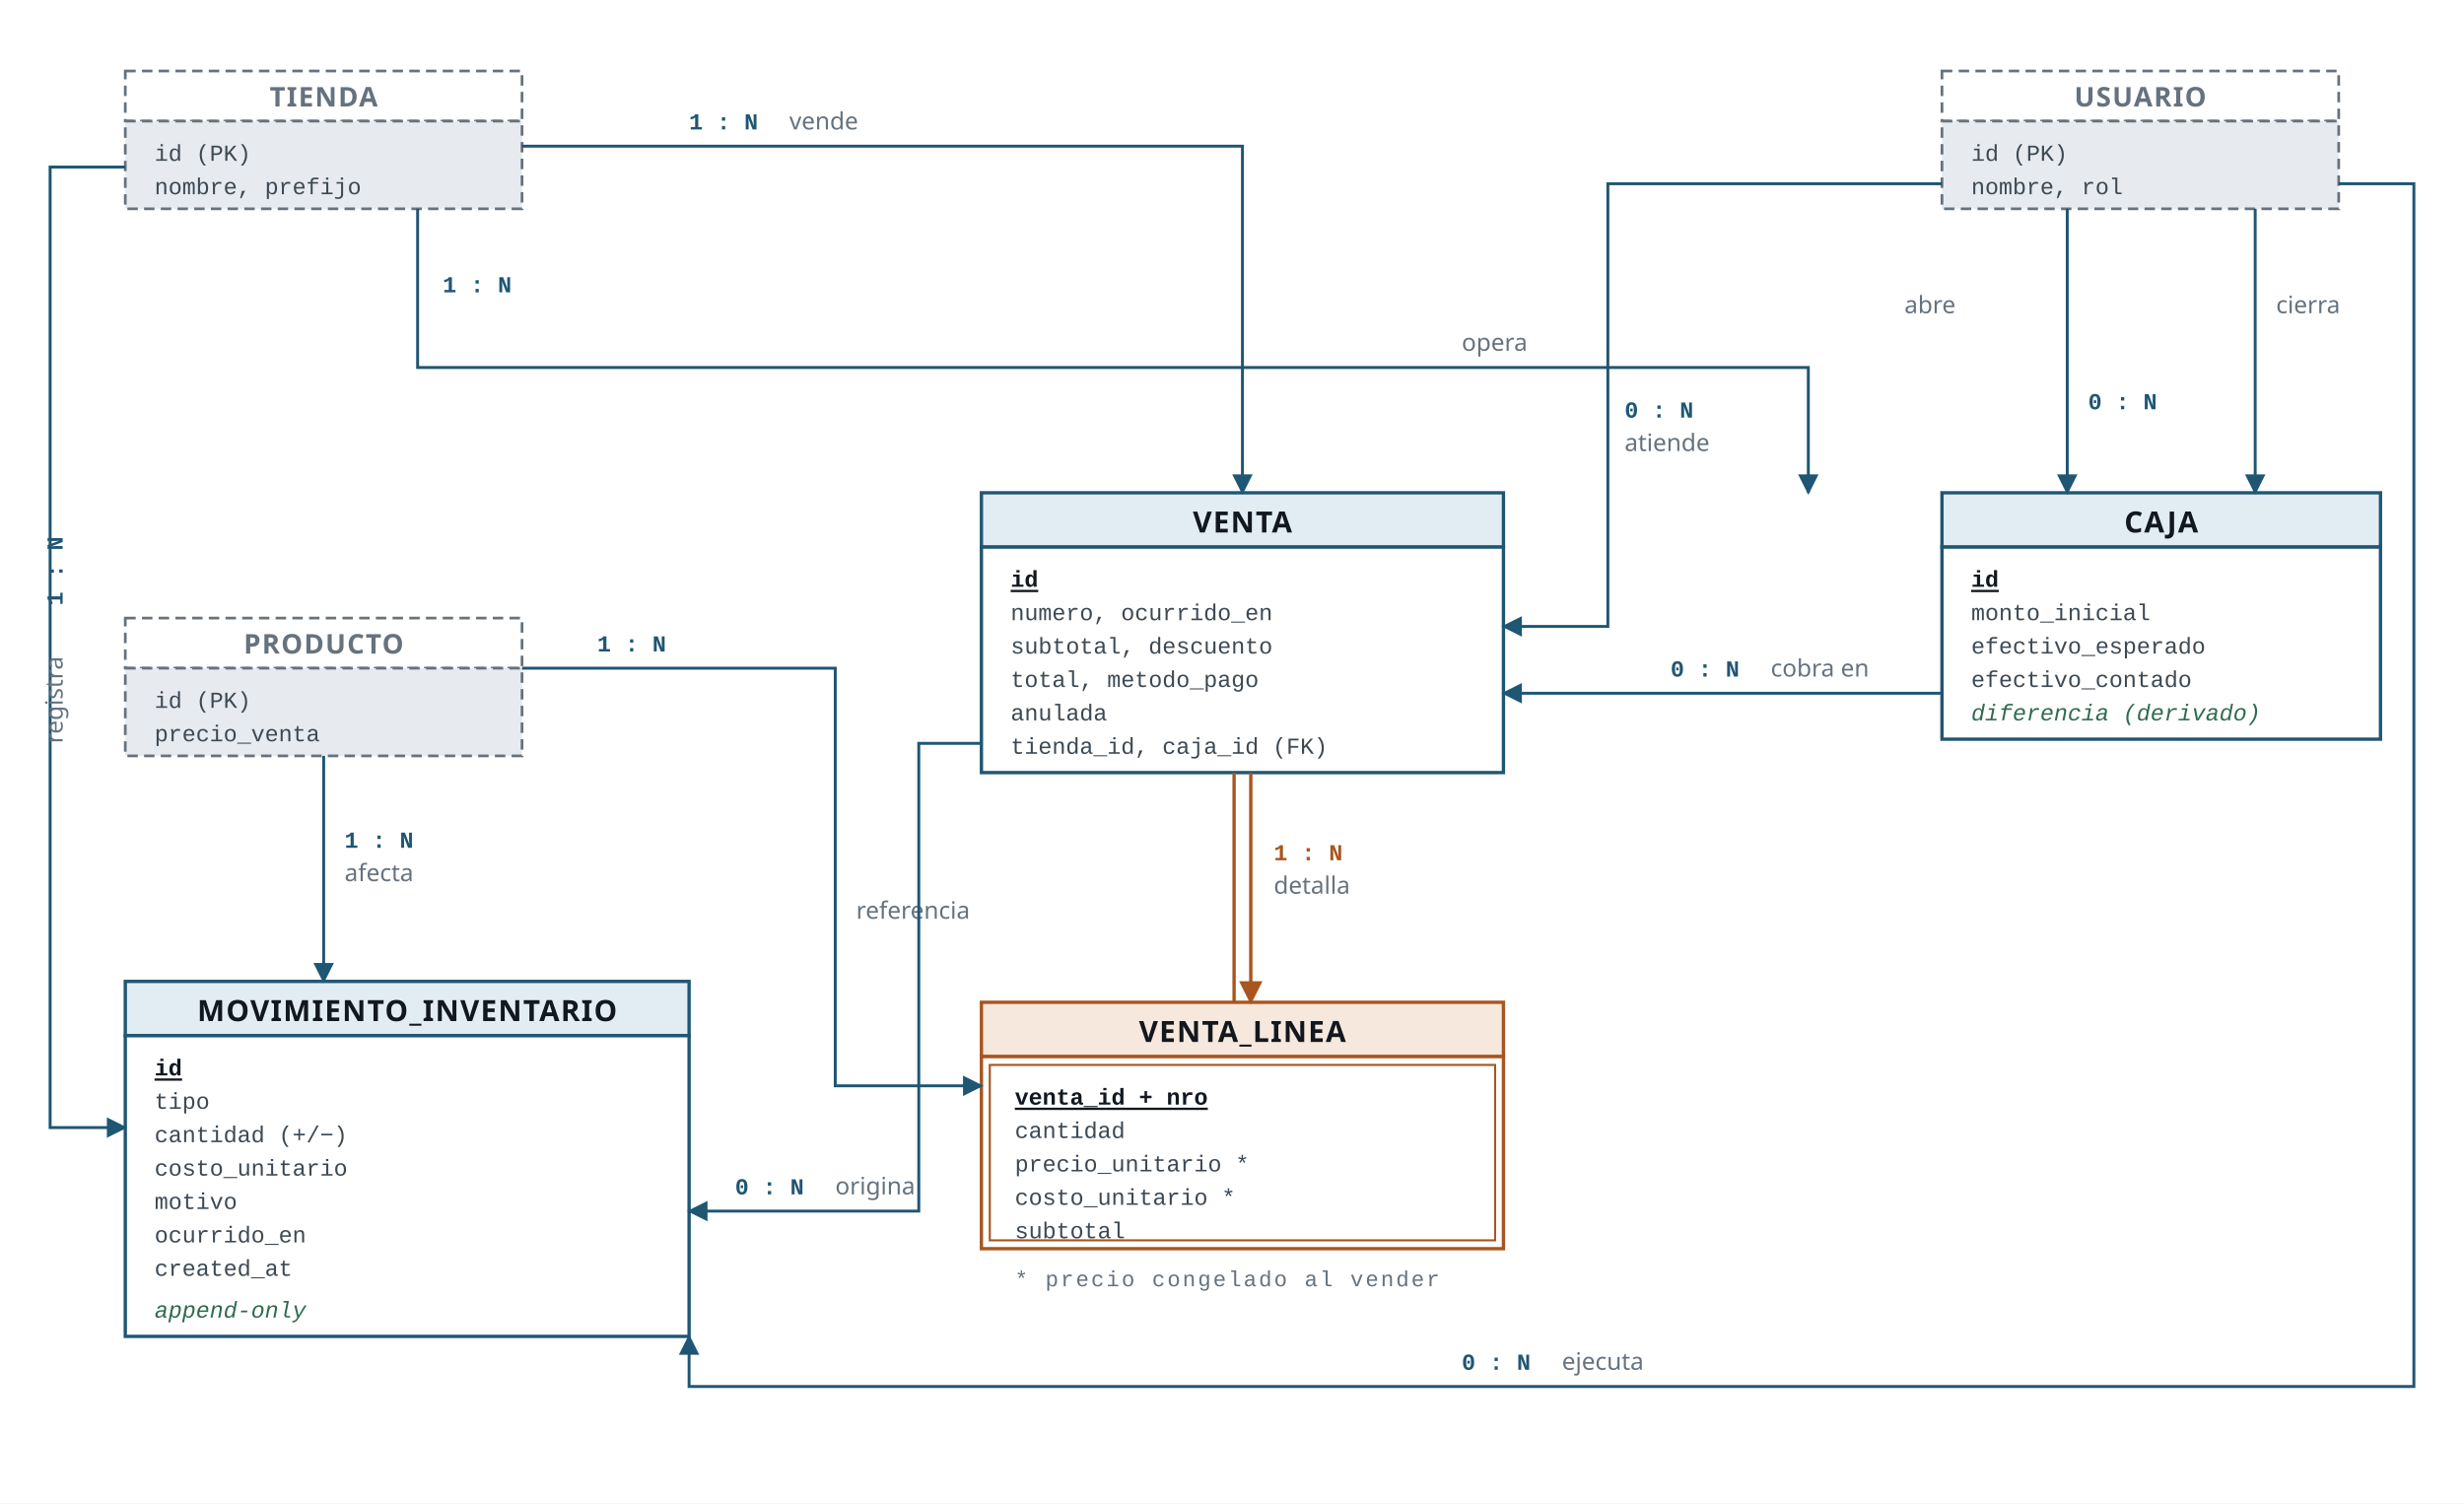
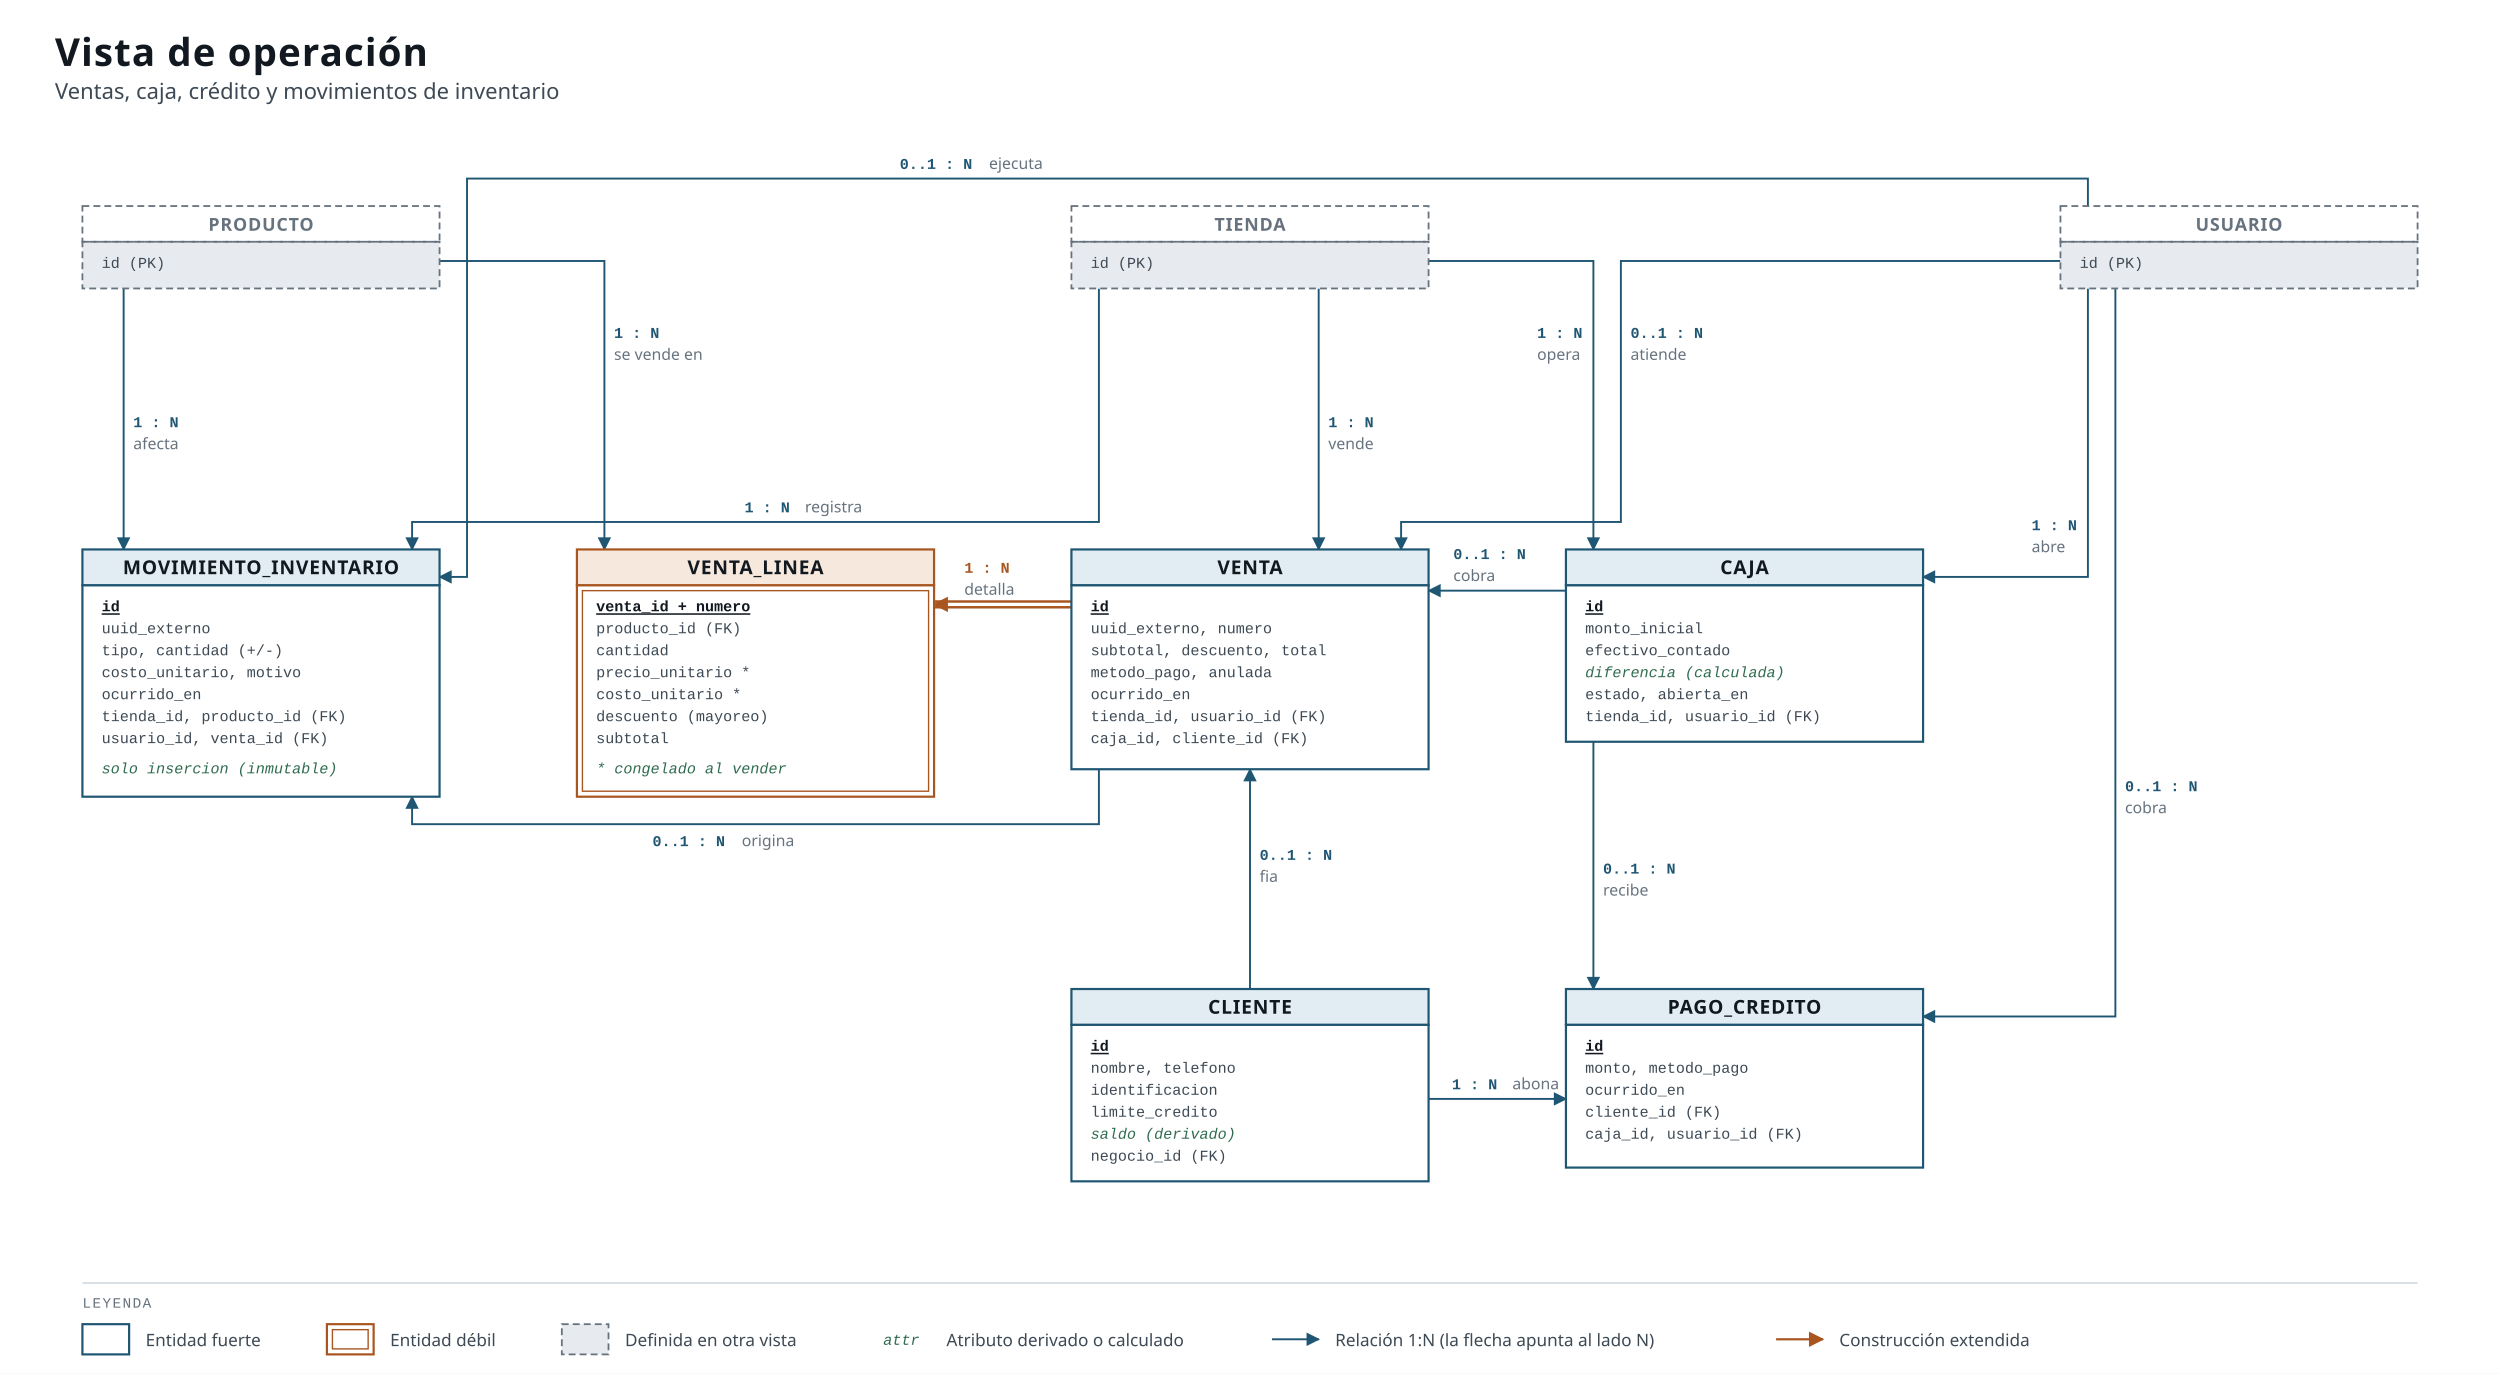
- <svg xmlns="http://www.w3.org/2000/svg" width="1180" height="720" viewBox="0 0 1180 720" role="img" aria-label="Vista de operación: la tienda registra ventas y movimientos de inventario; cada venta se detalla en líneas que son entidad débil; la caja agrupa las ventas en efectivo del turno.">
-   <rect x="0" y="0" width="1180" height="720" fill="#FFFFFF" />
+ <svg xmlns="http://www.w3.org/2000/svg" width="1820" height="1000" viewBox="0 0 1820 1000" role="img" aria-label="Vista de operacion del modelo: la venta pertenece a una tienda, la atiende un usuario, se cobra en una caja y, si es fiada, se carga a un cliente. Se detalla en lineas de venta, entidad debil, y origina movimientos de inventario. Los abonos del cliente entran por la caja.">
+   <rect x="0" y="0" width="1820" height="1000" fill="#FFFFFF" />
  <defs>
-     <marker id="ga" viewBox="0 0 10 10" refX="9" refY="5" markerWidth="7" markerHeight="7" orient="auto-start-reverse">
+     <marker id="ma" viewBox="0 0 10 10" refX="9" refY="5" markerWidth="7" markerHeight="7" orient="auto">
      <path d="M0,0 L10,5 L0,10 z" fill="#1F5673" />
    </marker>
-     <marker id="gb" viewBox="0 0 10 10" refX="9" refY="5" markerWidth="7" markerHeight="7" orient="auto-start-reverse">
+     <marker id="mb" viewBox="0 0 10 10" refX="9" refY="5" markerWidth="7" markerHeight="7" orient="auto">
      <path d="M0,0 L10,5 L0,10 z" fill="#A8551F" />
    </marker>
  </defs>
-   <rect fill="none" stroke="#66727E" stroke-width="1.3" stroke-dasharray="5 3" x="60" y="34" width="190" height="24" />
-   <rect fill="#E7EBEF" stroke="#66727E" stroke-width="1.3" stroke-dasharray="5 3" x="60" y="58" width="190" height="42" />
-   <text font-family="'IBM Plex Sans Condensed','Arial Narrow','Segoe UI',sans-serif" font-weight="600" font-size="13" fill="#66727E" letter-spacing="0.6" x="155" y="51" text-anchor="middle">TIENDA</text>
-   <text font-family="'IBM Plex Mono','Consolas','Courier New',monospace" font-size="11" fill="#3D4954" x="74" y="77">id (PK)</text>
-   <text font-family="'IBM Plex Mono','Consolas','Courier New',monospace" font-size="11" fill="#3D4954" x="74" y="93">nombre, prefijo</text>
-   <rect fill="none" stroke="#66727E" stroke-width="1.3" stroke-dasharray="5 3" x="930" y="34" width="190" height="24" />
-   <rect fill="#E7EBEF" stroke="#66727E" stroke-width="1.3" stroke-dasharray="5 3" x="930" y="58" width="190" height="42" />
-   <text font-family="'IBM Plex Sans Condensed','Arial Narrow','Segoe UI',sans-serif" font-weight="600" font-size="13" fill="#66727E" letter-spacing="0.6" x="1025" y="51" text-anchor="middle">USUARIO</text>
-   <text font-family="'IBM Plex Mono','Consolas','Courier New',monospace" font-size="11" fill="#3D4954" x="944" y="77">id (PK)</text>
-   <text font-family="'IBM Plex Mono','Consolas','Courier New',monospace" font-size="11" fill="#3D4954" x="944" y="93">nombre, rol</text>
-   <rect fill="none" stroke="#66727E" stroke-width="1.3" stroke-dasharray="5 3" x="60" y="296" width="190" height="24" />
-   <rect fill="#E7EBEF" stroke="#66727E" stroke-width="1.3" stroke-dasharray="5 3" x="60" y="320" width="190" height="42" />
-   <text font-family="'IBM Plex Sans Condensed','Arial Narrow','Segoe UI',sans-serif" font-weight="600" font-size="13" fill="#66727E" letter-spacing="0.6" x="155" y="313" text-anchor="middle">PRODUCTO</text>
-   <text font-family="'IBM Plex Mono','Consolas','Courier New',monospace" font-size="11" fill="#3D4954" x="74" y="339">id (PK)</text>
-   <text font-family="'IBM Plex Mono','Consolas','Courier New',monospace" font-size="11" fill="#3D4954" x="74" y="355">precio_venta</text>
-   <rect fill="#E2EDF3" stroke="#1F5673" stroke-width="1.6" x="930" y="236" width="210" height="26" />
-   <rect fill="#FFFFFF" stroke="#1F5673" stroke-width="1.6" x="930" y="262" width="210" height="92" />
-   <text font-family="'IBM Plex Sans Condensed','Arial Narrow','Segoe UI',sans-serif" font-weight="700" font-size="14" fill="#12181F" letter-spacing="0.6" x="1035" y="255" text-anchor="middle">CAJA</text>
-   <text font-family="'IBM Plex Mono','Consolas','Courier New',monospace" font-size="11" fill="#12181F" font-weight="600" text-decoration="underline" x="944" y="281">id</text>
-   <text font-family="'IBM Plex Mono','Consolas','Courier New',monospace" font-size="11" fill="#3D4954" x="944" y="297">monto_inicial</text>
-   <text font-family="'IBM Plex Mono','Consolas','Courier New',monospace" font-size="11" fill="#3D4954" x="944" y="313">efectivo_esperado</text>
-   <text font-family="'IBM Plex Mono','Consolas','Courier New',monospace" font-size="11" fill="#3D4954" x="944" y="329">efectivo_contado</text>
-   <text font-family="'IBM Plex Mono','Consolas','Courier New',monospace" font-size="11" fill="#2F6B4F" font-style="italic" x="944" y="345">diferencia (derivado)</text>
-   <rect fill="#E2EDF3" stroke="#1F5673" stroke-width="1.6" x="470" y="236" width="250" height="26" />
-   <rect fill="#FFFFFF" stroke="#1F5673" stroke-width="1.6" x="470" y="262" width="250" height="108" />
-   <text font-family="'IBM Plex Sans Condensed','Arial Narrow','Segoe UI',sans-serif" font-weight="700" font-size="14" fill="#12181F" letter-spacing="0.6" x="595" y="255" text-anchor="middle">VENTA</text>
-   <text font-family="'IBM Plex Mono','Consolas','Courier New',monospace" font-size="11" fill="#12181F" font-weight="600" text-decoration="underline" x="484" y="281">id</text>
-   <text font-family="'IBM Plex Mono','Consolas','Courier New',monospace" font-size="11" fill="#3D4954" x="484" y="297">numero, ocurrido_en</text>
-   <text font-family="'IBM Plex Mono','Consolas','Courier New',monospace" font-size="11" fill="#3D4954" x="484" y="313">subtotal, descuento</text>
-   <text font-family="'IBM Plex Mono','Consolas','Courier New',monospace" font-size="11" fill="#3D4954" x="484" y="329">total, metodo_pago</text>
-   <text font-family="'IBM Plex Mono','Consolas','Courier New',monospace" font-size="11" fill="#3D4954" x="484" y="345">anulada</text>
-   <text font-family="'IBM Plex Mono','Consolas','Courier New',monospace" font-size="11" fill="#3D4954" x="484" y="361">tienda_id, caja_id (FK)</text>
-   <rect fill="#F6E8DC" stroke="#A8551F" stroke-width="1.6" x="470" y="480" width="250" height="26" />
-   <rect fill="#FFFFFF" stroke="#A8551F" stroke-width="1.6" x="470" y="506" width="250" height="92" />
-   <rect x="474" y="510" width="242" height="84" fill="none" stroke="#A8551F" stroke-width="1" />
-   <text font-family="'IBM Plex Sans Condensed','Arial Narrow','Segoe UI',sans-serif" font-weight="700" font-size="14" fill="#12181F" letter-spacing="0.6" x="595" y="499" text-anchor="middle">VENTA_LINEA</text>
-   <text font-family="'IBM Plex Mono','Consolas','Courier New',monospace" font-size="11" fill="#12181F" font-weight="600" text-decoration="underline" x="486" y="529">venta_id + nro</text>
-   <text font-family="'IBM Plex Mono','Consolas','Courier New',monospace" font-size="11" fill="#3D4954" x="486" y="545">cantidad</text>
-   <text font-family="'IBM Plex Mono','Consolas','Courier New',monospace" font-size="11" fill="#3D4954" x="486" y="561">precio_unitario *</text>
-   <text font-family="'IBM Plex Mono','Consolas','Courier New',monospace" font-size="11" fill="#3D4954" x="486" y="577">costo_unitario *</text>
-   <text font-family="'IBM Plex Mono','Consolas','Courier New',monospace" font-size="11" fill="#3D4954" x="486" y="593">subtotal</text>
-   <rect fill="#E2EDF3" stroke="#1F5673" stroke-width="1.6" x="60" y="470" width="270" height="26" />
-   <rect fill="#FFFFFF" stroke="#1F5673" stroke-width="1.6" x="60" y="496" width="270" height="144" />
-   <text font-family="'IBM Plex Sans Condensed','Arial Narrow','Segoe UI',sans-serif" font-weight="700" font-size="14" fill="#12181F" letter-spacing="0.6" x="195" y="489" text-anchor="middle">MOVIMIENTO_INVENTARIO</text>
-   <text font-family="'IBM Plex Mono','Consolas','Courier New',monospace" font-size="11" fill="#12181F" font-weight="600" text-decoration="underline" x="74" y="515">id</text>
-   <text font-family="'IBM Plex Mono','Consolas','Courier New',monospace" font-size="11" fill="#3D4954" x="74" y="531">tipo</text>
-   <text font-family="'IBM Plex Mono','Consolas','Courier New',monospace" font-size="11" fill="#3D4954" x="74" y="547">cantidad (+/−)</text>
-   <text font-family="'IBM Plex Mono','Consolas','Courier New',monospace" font-size="11" fill="#3D4954" x="74" y="563">costo_unitario</text>
-   <text font-family="'IBM Plex Mono','Consolas','Courier New',monospace" font-size="11" fill="#3D4954" x="74" y="579">motivo</text>
-   <text font-family="'IBM Plex Mono','Consolas','Courier New',monospace" font-size="11" fill="#3D4954" x="74" y="595">ocurrido_en</text>
-   <text font-family="'IBM Plex Mono','Consolas','Courier New',monospace" font-size="11" fill="#3D4954" x="74" y="611">created_at</text>
-   <text font-family="'IBM Plex Mono','Consolas','Courier New',monospace" font-size="11" fill="#2F6B4F" font-style="italic" x="74" y="631">append-only</text>
-   <path stroke="#1F5673" stroke-width="1.4" fill="none" d="M250,70 H595 V236" marker-end="url(#ga)" />
-   <text font-family="'IBM Plex Mono','Consolas','Courier New',monospace" font-size="11" font-weight="600" fill="#1F5673" x="330" y="62">1 : N</text>
-   <text font-family="'IBM Plex Sans Condensed','Arial Narrow','Segoe UI',sans-serif" font-size="11.5" font-weight="500" fill="#66727E" x="378" y="62">vende</text>
-   <path stroke="#1F5673" stroke-width="1.4" fill="none" d="M930,88 H770 V300 H720" marker-end="url(#ga)" />
-   <text font-family="'IBM Plex Mono','Consolas','Courier New',monospace" font-size="11" font-weight="600" fill="#1F5673" x="778" y="200">0 : N</text>
-   <text font-family="'IBM Plex Sans Condensed','Arial Narrow','Segoe UI',sans-serif" font-size="11.5" font-weight="500" fill="#66727E" x="778" y="216">atiende</text>
-   <path stroke="#1F5673" stroke-width="1.4" fill="none" d="M930,332 H720" marker-end="url(#ga)" />
-   <text font-family="'IBM Plex Mono','Consolas','Courier New',monospace" font-size="11" font-weight="600" fill="#1F5673" x="800" y="324">0 : N</text>
-   <text font-family="'IBM Plex Sans Condensed','Arial Narrow','Segoe UI',sans-serif" font-size="11.5" font-weight="500" fill="#66727E" x="848" y="324">cobra en</text>
-   <path stroke="#1F5673" stroke-width="1.4" fill="none" d="M200,100 V176 H866 V236" marker-end="url(#ga)" />
-   <text font-family="'IBM Plex Mono','Consolas','Courier New',monospace" font-size="11" font-weight="600" fill="#1F5673" x="212" y="140">1 : N</text>
-   <text font-family="'IBM Plex Sans Condensed','Arial Narrow','Segoe UI',sans-serif" font-size="11.5" font-weight="500" fill="#66727E" x="700" y="168">opera</text>
-   <path stroke="#1F5673" stroke-width="1.4" fill="none" d="M990,100 V236" marker-end="url(#ga)" />
-   <text font-family="'IBM Plex Sans Condensed','Arial Narrow','Segoe UI',sans-serif" font-size="11.5" font-weight="500" fill="#66727E" x="912" y="150">abre</text>
-   <path stroke="#1F5673" stroke-width="1.4" fill="none" d="M1080,100 V236" marker-end="url(#ga)" />
-   <text font-family="'IBM Plex Sans Condensed','Arial Narrow','Segoe UI',sans-serif" font-size="11.5" font-weight="500" fill="#66727E" x="1090" y="150">cierra</text>
-   <text font-family="'IBM Plex Mono','Consolas','Courier New',monospace" font-size="11" font-weight="600" fill="#1F5673" x="1000" y="196">0 : N</text>
-   <path stroke="#A8551F" stroke-width="1.6" fill="none" d="M591,370 V480" />
-   <path stroke="#A8551F" stroke-width="1.6" fill="none" d="M599,370 V480" marker-end="url(#gb)" />
-   <text font-family="'IBM Plex Mono','Consolas','Courier New',monospace" font-size="11" font-weight="600" fill="#A8551F" x="610" y="412">1 : N</text>
-   <text font-family="'IBM Plex Sans Condensed','Arial Narrow','Segoe UI',sans-serif" font-size="11.5" font-weight="500" fill="#66727E" x="610" y="428">detalla</text>
-   <path stroke="#1F5673" stroke-width="1.4" fill="none" d="M250,320 H400 V520 H470" marker-end="url(#ga)" />
-   <text font-family="'IBM Plex Mono','Consolas','Courier New',monospace" font-size="11" font-weight="600" fill="#1F5673" x="286" y="312">1 : N</text>
-   <text font-family="'IBM Plex Sans Condensed','Arial Narrow','Segoe UI',sans-serif" font-size="11.5" font-weight="500" fill="#66727E" x="410" y="440">referencia</text>
-   <path stroke="#1F5673" stroke-width="1.4" fill="none" d="M155,362 V470" marker-end="url(#ga)" />
-   <text font-family="'IBM Plex Mono','Consolas','Courier New',monospace" font-size="11" font-weight="600" fill="#1F5673" x="165" y="406">1 : N</text>
-   <text font-family="'IBM Plex Sans Condensed','Arial Narrow','Segoe UI',sans-serif" font-size="11.5" font-weight="500" fill="#66727E" x="165" y="422">afecta</text>
-   <path stroke="#1F5673" stroke-width="1.4" fill="none" d="M60,80 H24 V540 H60" marker-end="url(#ga)" />
-   <text font-family="'IBM Plex Mono','Consolas','Courier New',monospace" font-size="11" font-weight="600" fill="#1F5673" x="30" y="290" transform="rotate(-90 30 290)">1 : N</text>
-   <text font-family="'IBM Plex Sans Condensed','Arial Narrow','Segoe UI',sans-serif" font-size="11.5" font-weight="500" fill="#66727E" x="30" y="356" transform="rotate(-90 30 356)">registra</text>
-   <path stroke="#1F5673" stroke-width="1.4" fill="none" d="M470,356 H440 V580 H330" marker-end="url(#ga)" />
-   <text font-family="'IBM Plex Mono','Consolas','Courier New',monospace" font-size="11" font-weight="600" fill="#1F5673" x="352" y="572">0 : N</text>
-   <text font-family="'IBM Plex Sans Condensed','Arial Narrow','Segoe UI',sans-serif" font-size="11.5" font-weight="500" fill="#66727E" x="400" y="572">origina</text>
-   <path stroke="#1F5673" stroke-width="1.4" fill="none" d="M1120,88 H1156 V664 H330 V640" marker-end="url(#ga)" />
-   <text font-family="'IBM Plex Mono','Consolas','Courier New',monospace" font-size="11" font-weight="600" fill="#1F5673" x="700" y="656">0 : N</text>
-   <text font-family="'IBM Plex Sans Condensed','Arial Narrow','Segoe UI',sans-serif" font-size="11.5" font-weight="500" fill="#66727E" x="748" y="656">ejecuta</text>
-   <text font-family="'IBM Plex Mono','Consolas','Courier New',monospace" font-size="10.5" fill="#66727E" letter-spacing="1" x="486" y="616">* precio congelado al vender</text>
+   <text font-family="'IBM Plex Sans Condensed','Arial Narrow','Segoe UI',sans-serif" font-size="28" font-weight="700" fill="#12181F" letter-spacing="0.8" x="40" y="48">Vista de operación</text>
+   <text font-family="'IBM Plex Sans Condensed','Arial Narrow','Segoe UI',sans-serif" font-size="16" font-weight="500" fill="#3D4954" x="40" y="72">Ventas, caja, crédito y movimientos de inventario</text>
+   <line stroke="#C9D2DA" stroke-width="1" x1="60" y1="934" x2="1760" y2="934" />
+   <text font-family="'IBM Plex Mono','Consolas','Courier New',monospace" font-size="10.5" fill="#66727E" letter-spacing="1" x="60" y="952">LEYENDA</text>
+   <rect fill="#FFFFFF" stroke="#1F5673" stroke-width="1.6" x="60" y="964" width="34" height="22" />
+   <text font-family="'IBM Plex Sans Condensed','Arial Narrow','Segoe UI',sans-serif" font-size="12.5" font-weight="500" fill="#3D4954" x="106" y="980">Entidad fuerte</text>
+   <rect fill="#FFFFFF" stroke="#A8551F" stroke-width="1.6" x="238" y="964" width="34" height="22" />
+   <rect fill="none" stroke="#A8551F" stroke-width="1" x="242" y="968" width="26" height="14" />
+   <text font-family="'IBM Plex Sans Condensed','Arial Narrow','Segoe UI',sans-serif" font-size="12.5" font-weight="500" fill="#3D4954" x="284" y="980">Entidad débil</text>
+   <rect fill="#E7EBEF" stroke="#66727E" stroke-width="1.3" stroke-dasharray="5 3" x="409" y="964" width="34" height="22" />
+   <text font-family="'IBM Plex Sans Condensed','Arial Narrow','Segoe UI',sans-serif" font-size="12.5" font-weight="500" fill="#3D4954" x="455" y="980">Definida en otra vista</text>
+   <text font-family="'IBM Plex Mono','Consolas','Courier New',monospace" font-size="11" fill="#2F6B4F" font-style="italic" x="643" y="979">attr</text>
+   <text font-family="'IBM Plex Sans Condensed','Arial Narrow','Segoe UI',sans-serif" font-size="12.5" font-weight="500" fill="#3D4954" x="689" y="980">Atributo derivado o calculado</text>
+   <line stroke="#1F5673" stroke-width="1.4" fill="none" x1="926" y1="975" x2="960" y2="975" marker-end="url(#ma)" />
+   <text font-family="'IBM Plex Sans Condensed','Arial Narrow','Segoe UI',sans-serif" font-size="12.5" font-weight="500" fill="#3D4954" x="972" y="980">Relación 1:N (la flecha apunta al lado N)</text>
+   <line stroke="#A8551F" stroke-width="1.6" fill="none" x1="1293" y1="975" x2="1327" y2="975" marker-end="url(#mb)" />
+   <text font-family="'IBM Plex Sans Condensed','Arial Narrow','Segoe UI',sans-serif" font-size="12.5" font-weight="500" fill="#3D4954" x="1339" y="980">Construcción extendida</text>
+   <path stroke="#A8551F" fill="none" d="M780,440 H680" stroke-width="6" />
+   <path d="M780,440 H680" fill="none" stroke="#FFFFFF" stroke-width="2.4" />
+   <path stroke="#A8551F" stroke-width="1.6" fill="none" d="M780,440 H680" stroke-opacity="0" marker-end="url(#mb)" />
+   <path stroke="#1F5673" stroke-width="1.4" fill="none" d="M960,210 V400" marker-end="url(#ma)" />
+   <path stroke="#1F5673" stroke-width="1.4" fill="none" d="M1140,430 H1040" marker-end="url(#ma)" />
+   <path stroke="#1F5673" stroke-width="1.4" fill="none" d="M910,720 V560" marker-end="url(#ma)" />
+   <path stroke="#1F5673" stroke-width="1.4" fill="none" d="M1040,800 H1140" marker-end="url(#ma)" />
+   <path stroke="#1F5673" stroke-width="1.4" fill="none" d="M1160,540 V720" marker-end="url(#ma)" />
+   <path stroke="#1F5673" stroke-width="1.4" fill="none" d="M1040,190 H1160 V400" marker-end="url(#ma)" />
+   <path stroke="#1F5673" stroke-width="1.4" fill="none" d="M1520,210 V420 H1400" marker-end="url(#ma)" />
+   <path stroke="#1F5673" stroke-width="1.4" fill="none" d="M320,190 H440 V400" marker-end="url(#ma)" />
+   <path stroke="#1F5673" stroke-width="1.4" fill="none" d="M90,210 V400" marker-end="url(#ma)" />
+   <path stroke="#1F5673" stroke-width="1.4" fill="none" d="M800,560 V600 H300 V580" marker-end="url(#ma)" />
+   <path stroke="#1F5673" stroke-width="1.4" fill="none" d="M1500,190 H1180 V380 H1020 V400" marker-end="url(#ma)" />
+   <path stroke="#1F5673" stroke-width="1.4" fill="none" d="M800,210 V380 H300 V400" marker-end="url(#ma)" />
+   <path stroke="#1F5673" stroke-width="1.4" fill="none" d="M1520,150 V130 H340 V420 H320" marker-end="url(#ma)" />
+   <path stroke="#1F5673" stroke-width="1.4" fill="none" d="M1540,210 V740 H1400" marker-end="url(#ma)" />
+   <rect fill="#E7EBEF" stroke="#66727E" stroke-width="1.3" stroke-dasharray="5 3" x="60" y="176" width="260" height="34" />
+   <rect fill="none" stroke="#66727E" stroke-width="1.3" stroke-dasharray="5 3" x="60" y="150" width="260" height="26" />
+   <text font-family="'IBM Plex Sans Condensed','Arial Narrow','Segoe UI',sans-serif" font-weight="600" font-size="13" fill="#66727E" letter-spacing="0.6" x="190" y="168" text-anchor="middle">PRODUCTO</text>
+   <text font-family="'IBM Plex Mono','Consolas','Courier New',monospace" font-size="11" fill="#3D4954" x="74" y="195">id (PK)</text>
+   <rect fill="#E7EBEF" stroke="#66727E" stroke-width="1.3" stroke-dasharray="5 3" x="780" y="176" width="260" height="34" />
+   <rect fill="none" stroke="#66727E" stroke-width="1.3" stroke-dasharray="5 3" x="780" y="150" width="260" height="26" />
+   <text font-family="'IBM Plex Sans Condensed','Arial Narrow','Segoe UI',sans-serif" font-weight="600" font-size="13" fill="#66727E" letter-spacing="0.6" x="910" y="168" text-anchor="middle">TIENDA</text>
+   <text font-family="'IBM Plex Mono','Consolas','Courier New',monospace" font-size="11" fill="#3D4954" x="794" y="195">id (PK)</text>
+   <rect fill="#E7EBEF" stroke="#66727E" stroke-width="1.3" stroke-dasharray="5 3" x="1500" y="176" width="260" height="34" />
+   <rect fill="none" stroke="#66727E" stroke-width="1.3" stroke-dasharray="5 3" x="1500" y="150" width="260" height="26" />
+   <text font-family="'IBM Plex Sans Condensed','Arial Narrow','Segoe UI',sans-serif" font-weight="600" font-size="13" fill="#66727E" letter-spacing="0.6" x="1630" y="168" text-anchor="middle">USUARIO</text>
+   <text font-family="'IBM Plex Mono','Consolas','Courier New',monospace" font-size="11" fill="#3D4954" x="1514" y="195">id (PK)</text>
+   <rect fill="#FFFFFF" stroke="#1F5673" stroke-width="1.6" x="60" y="426" width="260" height="154" />
+   <rect fill="#E2EDF3" stroke="#1F5673" stroke-width="1.6" x="60" y="400" width="260" height="26" />
+   <text font-family="'IBM Plex Sans Condensed','Arial Narrow','Segoe UI',sans-serif" font-weight="700" font-size="14" fill="#12181F" letter-spacing="0.6" x="190" y="418" text-anchor="middle">MOVIMIENTO_INVENTARIO</text>
+   <text font-family="'IBM Plex Mono','Consolas','Courier New',monospace" font-size="11" fill="#12181F" font-weight="600" text-decoration="underline" x="74" y="445">id</text>
+   <text font-family="'IBM Plex Mono','Consolas','Courier New',monospace" font-size="11" fill="#3D4954" x="74" y="461">uuid_externo</text>
+   <text font-family="'IBM Plex Mono','Consolas','Courier New',monospace" font-size="11" fill="#3D4954" x="74" y="477">tipo, cantidad (+/-)</text>
+   <text font-family="'IBM Plex Mono','Consolas','Courier New',monospace" font-size="11" fill="#3D4954" x="74" y="493">costo_unitario, motivo</text>
+   <text font-family="'IBM Plex Mono','Consolas','Courier New',monospace" font-size="11" fill="#3D4954" x="74" y="509">ocurrido_en</text>
+   <text font-family="'IBM Plex Mono','Consolas','Courier New',monospace" font-size="11" fill="#3D4954" x="74" y="525">tienda_id, producto_id (FK)</text>
+   <text font-family="'IBM Plex Mono','Consolas','Courier New',monospace" font-size="11" fill="#3D4954" x="74" y="541">usuario_id, venta_id (FK)</text>
+   <text font-family="'IBM Plex Mono','Consolas','Courier New',monospace" font-size="11" fill="#2F6B4F" font-style="italic" x="74" y="563">solo insercion (inmutable)</text>
+   <rect fill="#FFFFFF" stroke="#A8551F" stroke-width="1.6" x="420" y="426" width="260" height="154" />
+   <rect fill="#F6E8DC" stroke="#A8551F" stroke-width="1.6" x="420" y="400" width="260" height="26" />
+   <rect fill="none" stroke="#A8551F" stroke-width="1" x="424" y="430" width="252" height="146" />
+   <text font-family="'IBM Plex Sans Condensed','Arial Narrow','Segoe UI',sans-serif" font-weight="700" font-size="14" fill="#12181F" letter-spacing="0.6" x="550" y="418" text-anchor="middle">VENTA_LINEA</text>
+   <text font-family="'IBM Plex Mono','Consolas','Courier New',monospace" font-size="11" fill="#12181F" font-weight="600" text-decoration="underline" x="434" y="445">venta_id + numero</text>
+   <text font-family="'IBM Plex Mono','Consolas','Courier New',monospace" font-size="11" fill="#3D4954" x="434" y="461">producto_id (FK)</text>
+   <text font-family="'IBM Plex Mono','Consolas','Courier New',monospace" font-size="11" fill="#3D4954" x="434" y="477">cantidad</text>
+   <text font-family="'IBM Plex Mono','Consolas','Courier New',monospace" font-size="11" fill="#3D4954" x="434" y="493">precio_unitario *</text>
+   <text font-family="'IBM Plex Mono','Consolas','Courier New',monospace" font-size="11" fill="#3D4954" x="434" y="509">costo_unitario *</text>
+   <text font-family="'IBM Plex Mono','Consolas','Courier New',monospace" font-size="11" fill="#3D4954" x="434" y="525">descuento (mayoreo)</text>
+   <text font-family="'IBM Plex Mono','Consolas','Courier New',monospace" font-size="11" fill="#3D4954" x="434" y="541">subtotal</text>
+   <text font-family="'IBM Plex Mono','Consolas','Courier New',monospace" font-size="11" fill="#2F6B4F" font-style="italic" x="434" y="563">* congelado al vender</text>
+   <rect fill="#FFFFFF" stroke="#1F5673" stroke-width="1.6" x="780" y="426" width="260" height="134" />
+   <rect fill="#E2EDF3" stroke="#1F5673" stroke-width="1.6" x="780" y="400" width="260" height="26" />
+   <text font-family="'IBM Plex Sans Condensed','Arial Narrow','Segoe UI',sans-serif" font-weight="700" font-size="14" fill="#12181F" letter-spacing="0.6" x="910" y="418" text-anchor="middle">VENTA</text>
+   <text font-family="'IBM Plex Mono','Consolas','Courier New',monospace" font-size="11" fill="#12181F" font-weight="600" text-decoration="underline" x="794" y="445">id</text>
+   <text font-family="'IBM Plex Mono','Consolas','Courier New',monospace" font-size="11" fill="#3D4954" x="794" y="461">uuid_externo, numero</text>
+   <text font-family="'IBM Plex Mono','Consolas','Courier New',monospace" font-size="11" fill="#3D4954" x="794" y="477">subtotal, descuento, total</text>
+   <text font-family="'IBM Plex Mono','Consolas','Courier New',monospace" font-size="11" fill="#3D4954" x="794" y="493">metodo_pago, anulada</text>
+   <text font-family="'IBM Plex Mono','Consolas','Courier New',monospace" font-size="11" fill="#3D4954" x="794" y="509">ocurrido_en</text>
+   <text font-family="'IBM Plex Mono','Consolas','Courier New',monospace" font-size="11" fill="#3D4954" x="794" y="525">tienda_id, usuario_id (FK)</text>
+   <text font-family="'IBM Plex Mono','Consolas','Courier New',monospace" font-size="11" fill="#3D4954" x="794" y="541">caja_id, cliente_id (FK)</text>
+   <rect fill="#FFFFFF" stroke="#1F5673" stroke-width="1.6" x="1140" y="426" width="260" height="114" />
+   <rect fill="#E2EDF3" stroke="#1F5673" stroke-width="1.6" x="1140" y="400" width="260" height="26" />
+   <text font-family="'IBM Plex Sans Condensed','Arial Narrow','Segoe UI',sans-serif" font-weight="700" font-size="14" fill="#12181F" letter-spacing="0.6" x="1270" y="418" text-anchor="middle">CAJA</text>
+   <text font-family="'IBM Plex Mono','Consolas','Courier New',monospace" font-size="11" fill="#12181F" font-weight="600" text-decoration="underline" x="1154" y="445">id</text>
+   <text font-family="'IBM Plex Mono','Consolas','Courier New',monospace" font-size="11" fill="#3D4954" x="1154" y="461">monto_inicial</text>
+   <text font-family="'IBM Plex Mono','Consolas','Courier New',monospace" font-size="11" fill="#3D4954" x="1154" y="477">efectivo_contado</text>
+   <text font-family="'IBM Plex Mono','Consolas','Courier New',monospace" font-size="11" fill="#2F6B4F" font-style="italic" x="1154" y="493">diferencia (calculada)</text>
+   <text font-family="'IBM Plex Mono','Consolas','Courier New',monospace" font-size="11" fill="#3D4954" x="1154" y="509">estado, abierta_en</text>
+   <text font-family="'IBM Plex Mono','Consolas','Courier New',monospace" font-size="11" fill="#3D4954" x="1154" y="525">tienda_id, usuario_id (FK)</text>
+   <rect fill="#FFFFFF" stroke="#1F5673" stroke-width="1.6" x="780" y="746" width="260" height="114" />
+   <rect fill="#E2EDF3" stroke="#1F5673" stroke-width="1.6" x="780" y="720" width="260" height="26" />
+   <text font-family="'IBM Plex Sans Condensed','Arial Narrow','Segoe UI',sans-serif" font-weight="700" font-size="14" fill="#12181F" letter-spacing="0.6" x="910" y="738" text-anchor="middle">CLIENTE</text>
+   <text font-family="'IBM Plex Mono','Consolas','Courier New',monospace" font-size="11" fill="#12181F" font-weight="600" text-decoration="underline" x="794" y="765">id</text>
+   <text font-family="'IBM Plex Mono','Consolas','Courier New',monospace" font-size="11" fill="#3D4954" x="794" y="781">nombre, telefono</text>
+   <text font-family="'IBM Plex Mono','Consolas','Courier New',monospace" font-size="11" fill="#3D4954" x="794" y="797">identificacion</text>
+   <text font-family="'IBM Plex Mono','Consolas','Courier New',monospace" font-size="11" fill="#3D4954" x="794" y="813">limite_credito</text>
+   <text font-family="'IBM Plex Mono','Consolas','Courier New',monospace" font-size="11" fill="#2F6B4F" font-style="italic" x="794" y="829">saldo (derivado)</text>
+   <text font-family="'IBM Plex Mono','Consolas','Courier New',monospace" font-size="11" fill="#3D4954" x="794" y="845">negocio_id (FK)</text>
+   <rect fill="#FFFFFF" stroke="#1F5673" stroke-width="1.6" x="1140" y="746" width="260" height="104" />
+   <rect fill="#E2EDF3" stroke="#1F5673" stroke-width="1.6" x="1140" y="720" width="260" height="26" />
+   <text font-family="'IBM Plex Sans Condensed','Arial Narrow','Segoe UI',sans-serif" font-weight="700" font-size="14" fill="#12181F" letter-spacing="0.6" x="1270" y="738" text-anchor="middle">PAGO_CREDITO</text>
+   <text font-family="'IBM Plex Mono','Consolas','Courier New',monospace" font-size="11" fill="#12181F" font-weight="600" text-decoration="underline" x="1154" y="765">id</text>
+   <text font-family="'IBM Plex Mono','Consolas','Courier New',monospace" font-size="11" fill="#3D4954" x="1154" y="781">monto, metodo_pago</text>
+   <text font-family="'IBM Plex Mono','Consolas','Courier New',monospace" font-size="11" fill="#3D4954" x="1154" y="797">ocurrido_en</text>
+   <text font-family="'IBM Plex Mono','Consolas','Courier New',monospace" font-size="11" fill="#3D4954" x="1154" y="813">cliente_id (FK)</text>
+   <text font-family="'IBM Plex Mono','Consolas','Courier New',monospace" font-size="11" fill="#3D4954" x="1154" y="829">caja_id, usuario_id (FK)</text>
+   <text font-family="'IBM Plex Mono','Consolas','Courier New',monospace" font-size="11" font-weight="600" fill="#A8551F" x="702" y="417">1 : N</text>
+   <text font-family="'IBM Plex Sans Condensed','Arial Narrow','Segoe UI',sans-serif" font-size="11.5" font-weight="500" fill="#66727E" x="702" y="433">detalla</text>
+   <text font-family="'IBM Plex Mono','Consolas','Courier New',monospace" font-size="11" font-weight="600" fill="#1F5673" x="967" y="311">1 : N</text>
+   <text font-family="'IBM Plex Sans Condensed','Arial Narrow','Segoe UI',sans-serif" font-size="11.5" font-weight="500" fill="#66727E" x="967" y="327">vende</text>
+   <text font-family="'IBM Plex Mono','Consolas','Courier New',monospace" font-size="11" font-weight="600" fill="#1F5673" x="1058" y="407">0..1 : N</text>
+   <text font-family="'IBM Plex Sans Condensed','Arial Narrow','Segoe UI',sans-serif" font-size="11.5" font-weight="500" fill="#66727E" x="1058" y="423">cobra</text>
+   <text font-family="'IBM Plex Mono','Consolas','Courier New',monospace" font-size="11" font-weight="600" fill="#1F5673" x="917" y="626">0..1 : N</text>
+   <text font-family="'IBM Plex Sans Condensed','Arial Narrow','Segoe UI',sans-serif" font-size="11.5" font-weight="500" fill="#66727E" x="917" y="642">fia</text>
+   <text font-family="'IBM Plex Mono','Consolas','Courier New',monospace" font-size="11" font-weight="600" fill="#1F5673" x="1057" y="793">1 : N</text>
+   <text font-family="'IBM Plex Sans Condensed','Arial Narrow','Segoe UI',sans-serif" font-size="11.5" font-weight="500" fill="#66727E" x="1101" y="793">abona</text>
+   <text font-family="'IBM Plex Mono','Consolas','Courier New',monospace" font-size="11" font-weight="600" fill="#1F5673" x="1167" y="636">0..1 : N</text>
+   <text font-family="'IBM Plex Sans Condensed','Arial Narrow','Segoe UI',sans-serif" font-size="11.5" font-weight="500" fill="#66727E" x="1167" y="652">recibe</text>
+   <text font-family="'IBM Plex Mono','Consolas','Courier New',monospace" font-size="11" font-weight="600" fill="#1F5673" x="1119" y="246">1 : N</text>
+   <text font-family="'IBM Plex Sans Condensed','Arial Narrow','Segoe UI',sans-serif" font-size="11.5" font-weight="500" fill="#66727E" x="1119" y="262">opera</text>
+   <text font-family="'IBM Plex Mono','Consolas','Courier New',monospace" font-size="11" font-weight="600" fill="#1F5673" x="1479" y="386">1 : N</text>
+   <text font-family="'IBM Plex Sans Condensed','Arial Narrow','Segoe UI',sans-serif" font-size="11.5" font-weight="500" fill="#66727E" x="1479" y="402">abre</text>
+   <text font-family="'IBM Plex Mono','Consolas','Courier New',monospace" font-size="11" font-weight="600" fill="#1F5673" x="447" y="246">1 : N</text>
+   <text font-family="'IBM Plex Sans Condensed','Arial Narrow','Segoe UI',sans-serif" font-size="11.5" font-weight="500" fill="#66727E" x="447" y="262">se vende en</text>
+   <text font-family="'IBM Plex Mono','Consolas','Courier New',monospace" font-size="11" font-weight="600" fill="#1F5673" x="97" y="311">1 : N</text>
+   <text font-family="'IBM Plex Sans Condensed','Arial Narrow','Segoe UI',sans-serif" font-size="11.5" font-weight="500" fill="#66727E" x="97" y="327">afecta</text>
+   <text font-family="'IBM Plex Mono','Consolas','Courier New',monospace" font-size="11" font-weight="600" fill="#1F5673" x="475" y="616">0..1 : N</text>
+   <text font-family="'IBM Plex Sans Condensed','Arial Narrow','Segoe UI',sans-serif" font-size="11.5" font-weight="500" fill="#66727E" x="540" y="616">origina</text>
+   <text font-family="'IBM Plex Mono','Consolas','Courier New',monospace" font-size="11" font-weight="600" fill="#1F5673" x="1187" y="246">0..1 : N</text>
+   <text font-family="'IBM Plex Sans Condensed','Arial Narrow','Segoe UI',sans-serif" font-size="11.5" font-weight="500" fill="#66727E" x="1187" y="262">atiende</text>
+   <text font-family="'IBM Plex Mono','Consolas','Courier New',monospace" font-size="11" font-weight="600" fill="#1F5673" x="542" y="373">1 : N</text>
+   <text font-family="'IBM Plex Sans Condensed','Arial Narrow','Segoe UI',sans-serif" font-size="11.5" font-weight="500" fill="#66727E" x="586" y="373">registra</text>
+   <text font-family="'IBM Plex Mono','Consolas','Courier New',monospace" font-size="11" font-weight="600" fill="#1F5673" x="655" y="123">0..1 : N</text>
+   <text font-family="'IBM Plex Sans Condensed','Arial Narrow','Segoe UI',sans-serif" font-size="11.5" font-weight="500" fill="#66727E" x="720" y="123">ejecuta</text>
+   <text font-family="'IBM Plex Mono','Consolas','Courier New',monospace" font-size="11" font-weight="600" fill="#1F5673" x="1547" y="576">0..1 : N</text>
+   <text font-family="'IBM Plex Sans Condensed','Arial Narrow','Segoe UI',sans-serif" font-size="11.5" font-weight="500" fill="#66727E" x="1547" y="592">cobra</text>
</svg>
